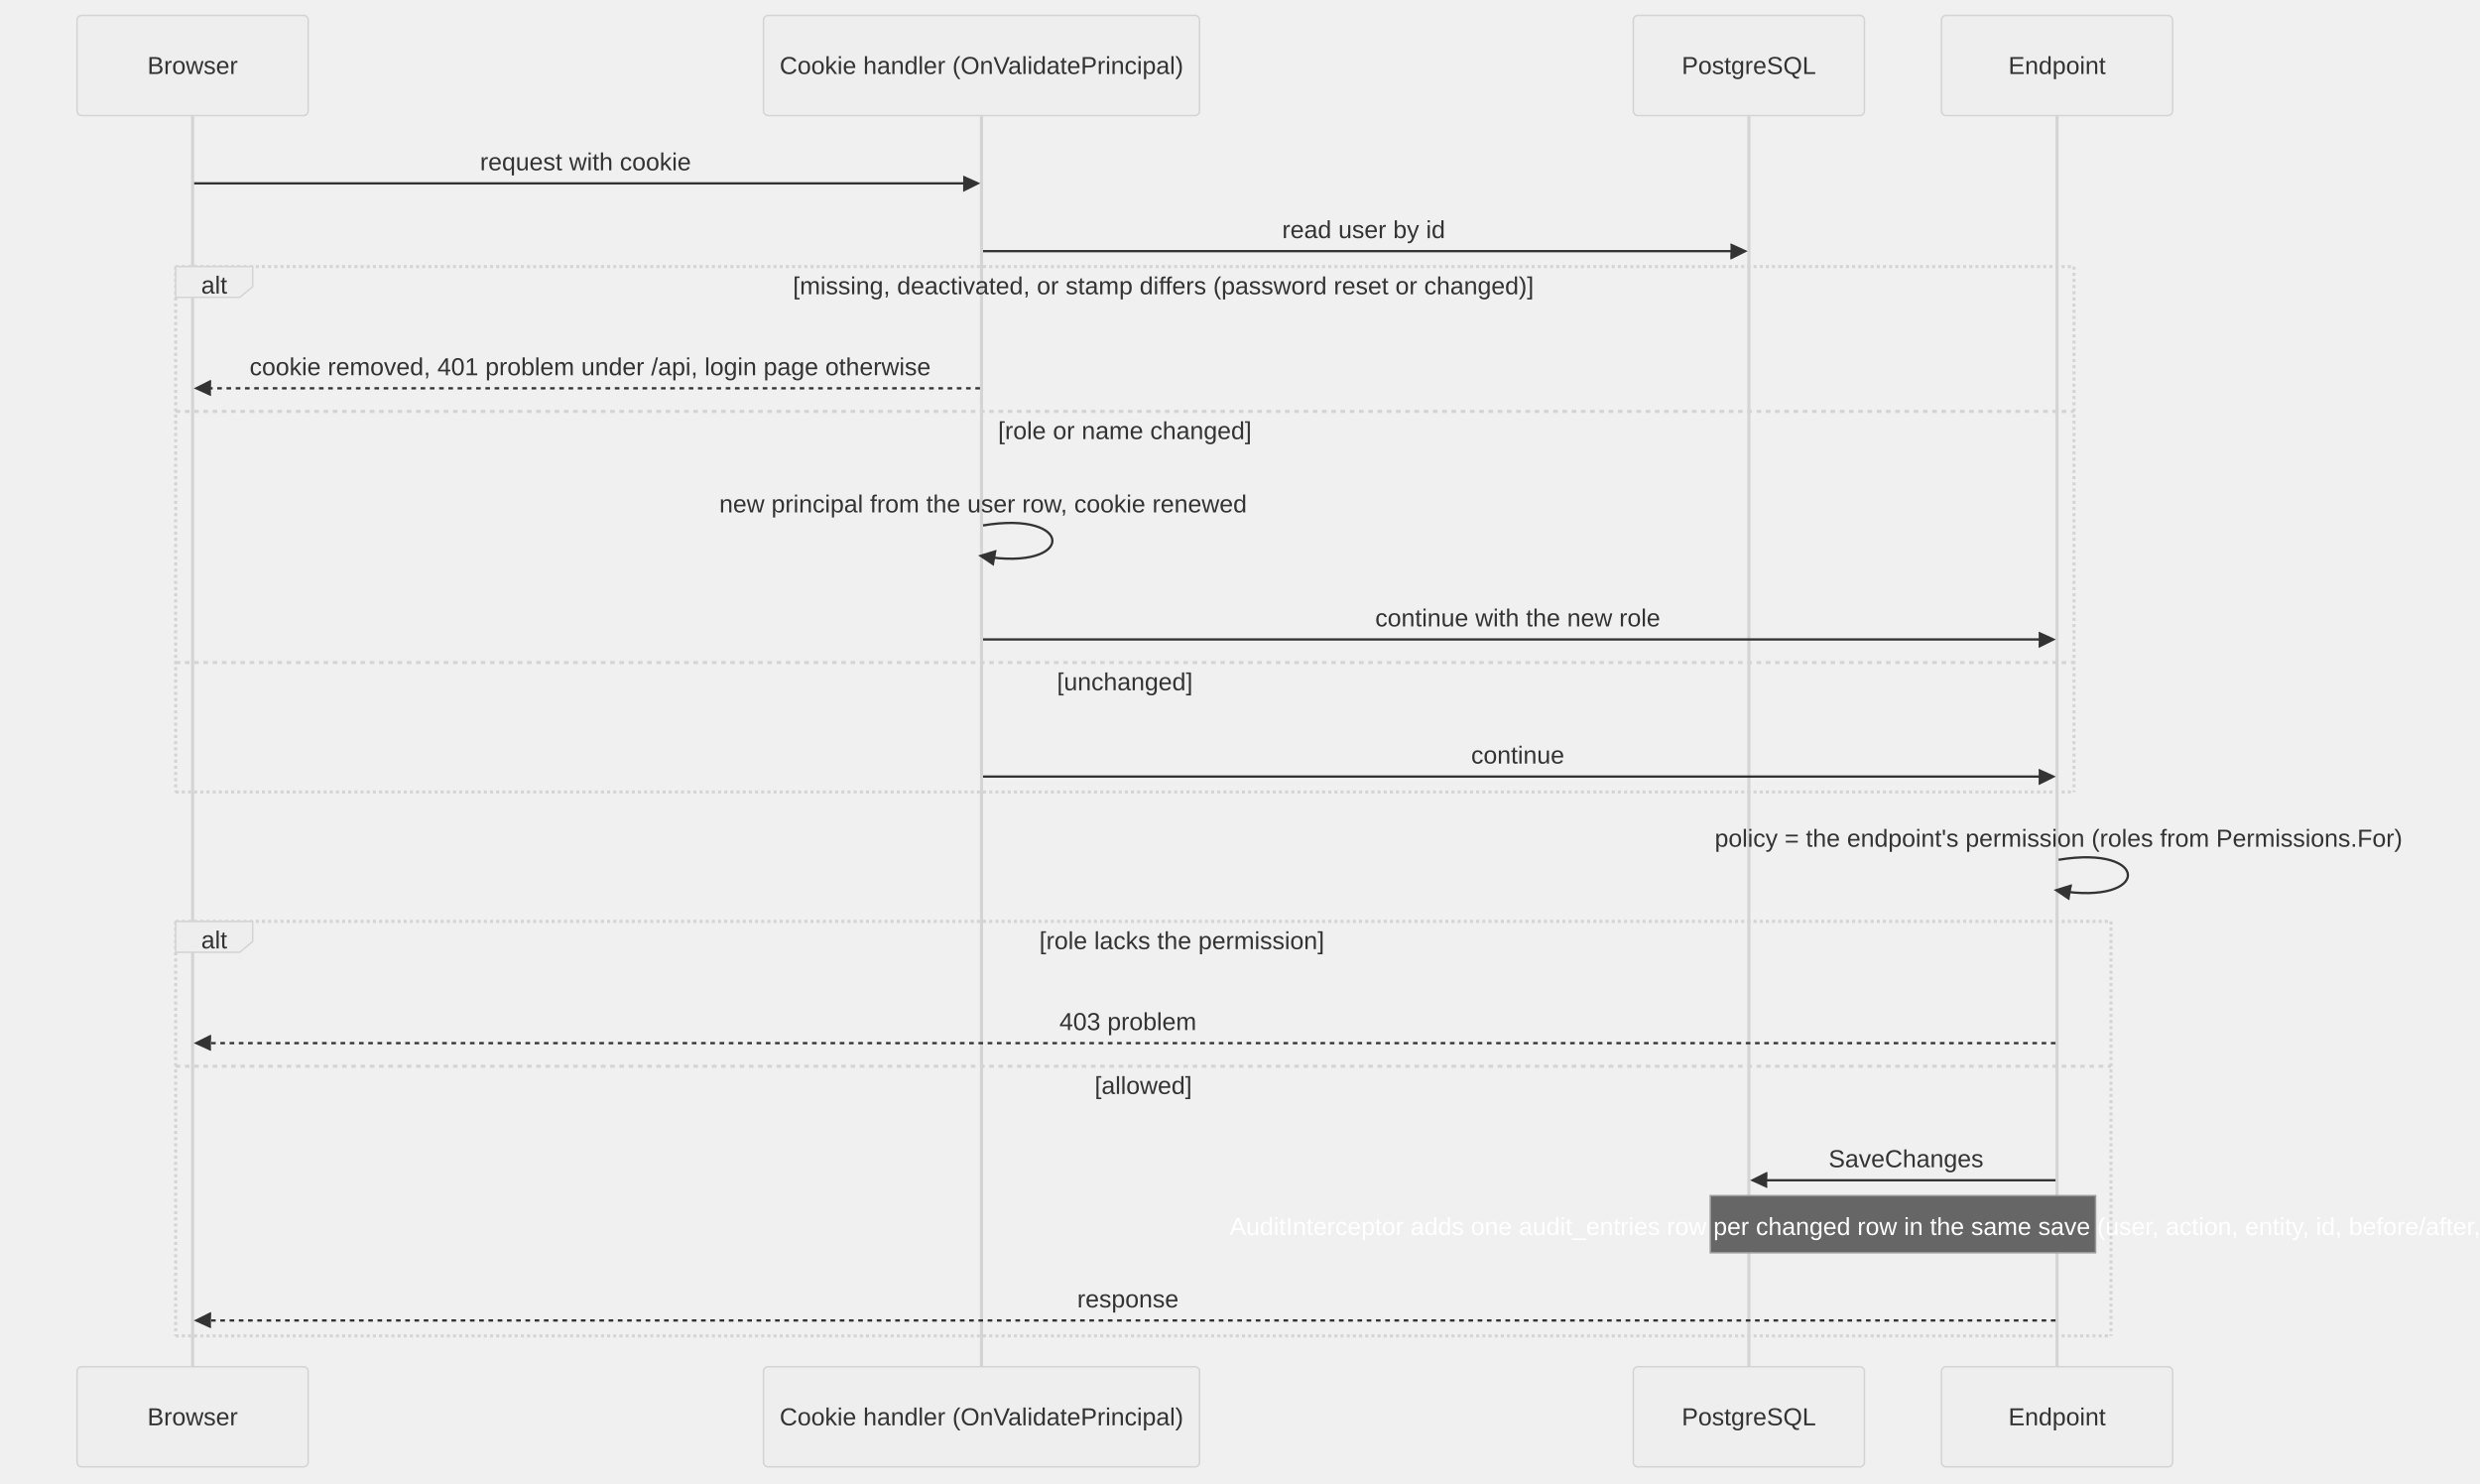
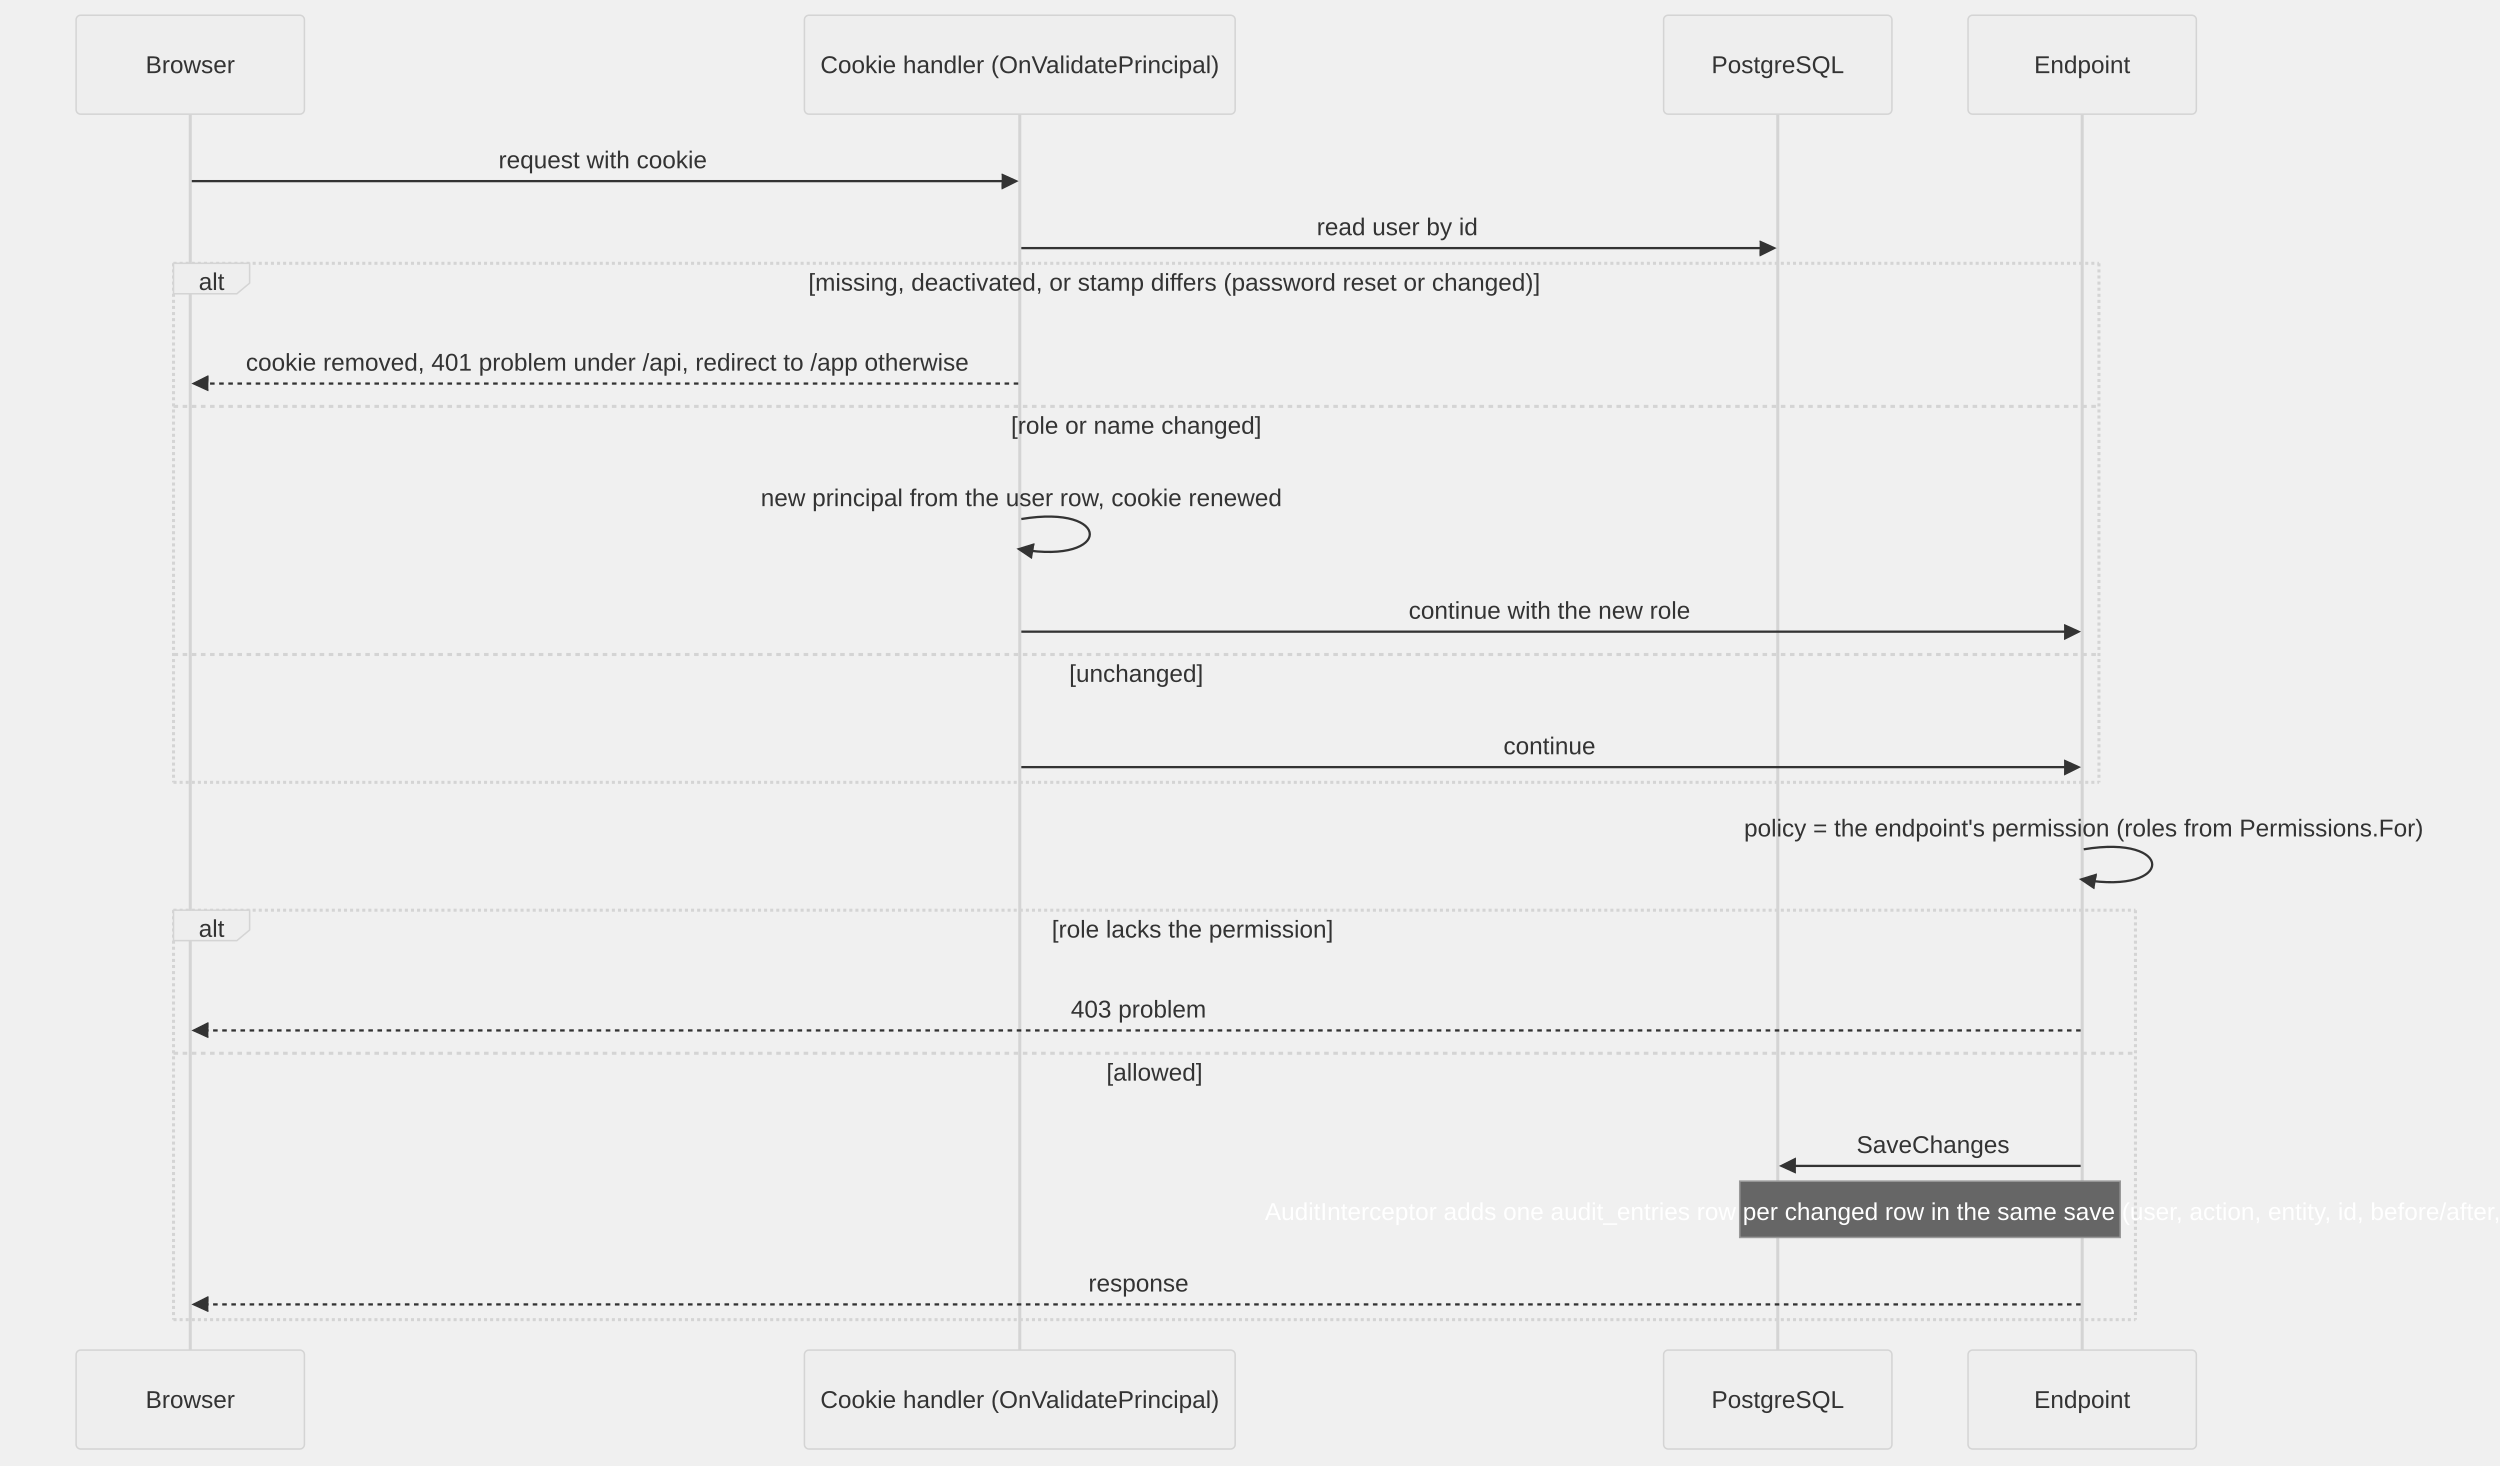
- <svg xmlns="http://www.w3.org/2000/svg" aria-roledescription="sequence" role="graphics-document document" viewBox="-50 -10 1609.5 963" style="max-width: 1609.5px;" width="100%" id="d8">
+ <svg xmlns="http://www.w3.org/2000/svg" aria-roledescription="sequence" role="graphics-document document" viewBox="-50 -10 1642.5 963" style="max-width: 1642.5px;" width="100%" id="d8">
  <g>
-     <rect class="actor actor-bottom" ry="3" rx="3" name="E" height="65" width="150" stroke="#666" fill="#eaeaea" y="877" x="1210" />
-     <text style="text-anchor: middle; font-size: 16px; font-weight: 400; font-family: Arial, sans-serif;" class="actor actor-box" alignment-baseline="central" dominant-baseline="central" y="909.5" x="1285">
-       <tspan dy="0" x="1285">Endpoint</tspan>
+     <rect class="actor actor-bottom" ry="3" rx="3" name="E" height="65" width="150" stroke="#666" fill="#eaeaea" y="877" x="1243" />
+     <text style="text-anchor: middle; font-size: 16px; font-weight: 400; font-family: Arial, sans-serif;" class="actor actor-box" alignment-baseline="central" dominant-baseline="central" y="909.5" x="1318">
+       <tspan dy="0" x="1318">Endpoint</tspan>
    </text>
  </g>
  <g>
-     <rect class="actor actor-bottom" ry="3" rx="3" name="DB" height="65" width="150" stroke="#666" fill="#eaeaea" y="877" x="1010" />
-     <text style="text-anchor: middle; font-size: 16px; font-weight: 400; font-family: Arial, sans-serif;" class="actor actor-box" alignment-baseline="central" dominant-baseline="central" y="909.5" x="1085">
-       <tspan dy="0" x="1085">PostgreSQL</tspan>
+     <rect class="actor actor-bottom" ry="3" rx="3" name="DB" height="65" width="150" stroke="#666" fill="#eaeaea" y="877" x="1043" />
+     <text style="text-anchor: middle; font-size: 16px; font-weight: 400; font-family: Arial, sans-serif;" class="actor actor-box" alignment-baseline="central" dominant-baseline="central" y="909.5" x="1118">
+       <tspan dy="0" x="1118">PostgreSQL</tspan>
    </text>
  </g>
  <g>
-     <rect class="actor actor-bottom" ry="3" rx="3" name="C" height="65" width="283" stroke="#666" fill="#eaeaea" y="877" x="445.5" />
-     <text style="text-anchor: middle; font-size: 16px; font-weight: 400; font-family: Arial, sans-serif;" class="actor actor-box" alignment-baseline="central" dominant-baseline="central" y="909.5" x="587">
-       <tspan dy="0" x="587">Cookie handler (OnValidatePrincipal)</tspan>
+     <rect class="actor actor-bottom" ry="3" rx="3" name="C" height="65" width="283" stroke="#666" fill="#eaeaea" y="877" x="478.5" />
+     <text style="text-anchor: middle; font-size: 16px; font-weight: 400; font-family: Arial, sans-serif;" class="actor actor-box" alignment-baseline="central" dominant-baseline="central" y="909.5" x="620">
+       <tspan dy="0" x="620">Cookie handler (OnValidatePrincipal)</tspan>
    </text>
  </g>
  <g>
    <rect class="actor actor-bottom" ry="3" rx="3" name="B" height="65" width="150" stroke="#666" fill="#eaeaea" y="877" x="0" />
    <text style="text-anchor: middle; font-size: 16px; font-weight: 400; font-family: Arial, sans-serif;" class="actor actor-box" alignment-baseline="central" dominant-baseline="central" y="909.5" x="75">
      <tspan dy="0" x="75">Browser</tspan>
    </text>
  </g>
  <g>
-     <line name="E" stroke="#999" stroke-width="0.5px" class="actor-line 200" y2="877" x2="1285" y1="65" x1="1285" id="actor7" />
+     <line name="E" stroke="#999" stroke-width="0.5px" class="actor-line 200" y2="877" x2="1318" y1="65" x1="1318" id="actor7" />
    <g id="root-7">
-       <rect class="actor actor-top" ry="3" rx="3" name="E" height="65" width="150" stroke="#666" fill="#eaeaea" y="0" x="1210" />
-       <text style="text-anchor: middle; font-size: 16px; font-weight: 400; font-family: Arial, sans-serif;" class="actor actor-box" alignment-baseline="central" dominant-baseline="central" y="32.5" x="1285">
-         <tspan dy="0" x="1285">Endpoint</tspan>
+       <rect class="actor actor-top" ry="3" rx="3" name="E" height="65" width="150" stroke="#666" fill="#eaeaea" y="0" x="1243" />
+       <text style="text-anchor: middle; font-size: 16px; font-weight: 400; font-family: Arial, sans-serif;" class="actor actor-box" alignment-baseline="central" dominant-baseline="central" y="32.5" x="1318">
+         <tspan dy="0" x="1318">Endpoint</tspan>
      </text>
    </g>
  </g>
  <g>
-     <line name="DB" stroke="#999" stroke-width="0.5px" class="actor-line 200" y2="877" x2="1085" y1="65" x1="1085" id="actor6" />
+     <line name="DB" stroke="#999" stroke-width="0.5px" class="actor-line 200" y2="877" x2="1118" y1="65" x1="1118" id="actor6" />
    <g id="root-6">
-       <rect class="actor actor-top" ry="3" rx="3" name="DB" height="65" width="150" stroke="#666" fill="#eaeaea" y="0" x="1010" />
-       <text style="text-anchor: middle; font-size: 16px; font-weight: 400; font-family: Arial, sans-serif;" class="actor actor-box" alignment-baseline="central" dominant-baseline="central" y="32.5" x="1085">
-         <tspan dy="0" x="1085">PostgreSQL</tspan>
+       <rect class="actor actor-top" ry="3" rx="3" name="DB" height="65" width="150" stroke="#666" fill="#eaeaea" y="0" x="1043" />
+       <text style="text-anchor: middle; font-size: 16px; font-weight: 400; font-family: Arial, sans-serif;" class="actor actor-box" alignment-baseline="central" dominant-baseline="central" y="32.5" x="1118">
+         <tspan dy="0" x="1118">PostgreSQL</tspan>
      </text>
    </g>
  </g>
  <g>
-     <line name="C" stroke="#999" stroke-width="0.5px" class="actor-line 200" y2="877" x2="587" y1="65" x1="587" id="actor5" />
+     <line name="C" stroke="#999" stroke-width="0.5px" class="actor-line 200" y2="877" x2="620" y1="65" x1="620" id="actor5" />
    <g id="root-5">
-       <rect class="actor actor-top" ry="3" rx="3" name="C" height="65" width="283" stroke="#666" fill="#eaeaea" y="0" x="445.5" />
-       <text style="text-anchor: middle; font-size: 16px; font-weight: 400; font-family: Arial, sans-serif;" class="actor actor-box" alignment-baseline="central" dominant-baseline="central" y="32.5" x="587">
-         <tspan dy="0" x="587">Cookie handler (OnValidatePrincipal)</tspan>
+       <rect class="actor actor-top" ry="3" rx="3" name="C" height="65" width="283" stroke="#666" fill="#eaeaea" y="0" x="478.5" />
+       <text style="text-anchor: middle; font-size: 16px; font-weight: 400; font-family: Arial, sans-serif;" class="actor actor-box" alignment-baseline="central" dominant-baseline="central" y="32.5" x="620">
+         <tspan dy="0" x="620">Cookie handler (OnValidatePrincipal)</tspan>
      </text>
    </g>
  </g>
  <g>
    <line name="B" stroke="#999" stroke-width="0.5px" class="actor-line 200" y2="877" x2="75" y1="65" x1="75" id="actor4" />
    <g id="root-4">
      <rect class="actor actor-top" ry="3" rx="3" name="B" height="65" width="150" stroke="#666" fill="#eaeaea" y="0" x="0" />
      <text style="text-anchor: middle; font-size: 16px; font-weight: 400; font-family: Arial, sans-serif;" class="actor actor-box" alignment-baseline="central" dominant-baseline="central" y="32.5" x="75">
        <tspan dy="0" x="75">Browser</tspan>
      </text>
    </g>
  </g>
  <style>#d8{font-family:Arial,sans-serif;font-size:16px;fill:#000000;}#d8 .error-icon{fill:#552222;}#d8 .error-text{fill:#552222;stroke:#552222;}#d8 .edge-thickness-normal{stroke-width:1px;}#d8 .edge-thickness-thick{stroke-width:3.5px;}#d8 .edge-pattern-solid{stroke-dasharray:0;}#d8 .edge-thickness-invisible{stroke-width:0;fill:none;}#d8 .edge-pattern-dashed{stroke-dasharray:3;}#d8 .edge-pattern-dotted{stroke-dasharray:2;}#d8 .marker{fill:#666;stroke:#666;}#d8 .marker.cross{stroke:#666;}#d8 svg{font-family:Arial,sans-serif;font-size:16px;}#d8 p{margin:0;}#d8 .actor{stroke:hsl(0, 0%, 83%);fill:#eee;}#d8 text.actor&gt;tspan{fill:#333;stroke:none;}#d8 .actor-line{stroke:hsl(0, 0%, 83%);}#d8 .messageLine0{stroke-width:1.5;stroke-dasharray:none;stroke:#333;}#d8 .messageLine1{stroke-width:1.5;stroke-dasharray:2,2;stroke:#333;}#d8 #arrowhead path{fill:#333;stroke:#333;}#d8 .sequenceNumber{fill:white;}#d8 #sequencenumber{fill:#333;}#d8 #crosshead path{fill:#333;stroke:#333;}#d8 .messageText{fill:#333;stroke:none;}#d8 .labelBox{stroke:hsl(0, 0%, 83%);fill:#eee;}#d8 .labelText,#d8 .labelText&gt;tspan{fill:#333;stroke:none;}#d8 .loopText,#d8 .loopText&gt;tspan{fill:#333;stroke:none;}#d8 .loopLine{stroke-width:2px;stroke-dasharray:2,2;stroke:hsl(0, 0%, 83%);fill:hsl(0, 0%, 83%);}#d8 .note{stroke:#999;fill:#666;}#d8 .noteText,#d8 .noteText&gt;tspan{fill:#fff;stroke:none;}#d8 .activation0{fill:#f4f4f4;stroke:#666;}#d8 .activation1{fill:#f4f4f4;stroke:#666;}#d8 .activation2{fill:#f4f4f4;stroke:#666;}#d8 .actorPopupMenu{position:absolute;}#d8 .actorPopupMenuPanel{position:absolute;fill:#eee;box-shadow:0px 8px 16px 0px rgba(0,0,0,0.2);filter:drop-shadow(3px 5px 2px rgb(0 0 0 / 0.4));}#d8 .actor-man line{stroke:hsl(0, 0%, 83%);fill:#eee;}#d8 .actor-man circle,#d8 line{stroke:hsl(0, 0%, 83%);fill:#eee;stroke-width:2px;}#d8 :root{--mermaid-font-family:Arial,sans-serif;}</style>
  <g />
  <defs>
    <symbol height="24" width="24" id="computer">
      <path d="M2 2v13h20v-13h-20zm18 11h-16v-9h16v9zm-10.228 6l.466-1h3.524l.467 1h-4.457zm14.228 3h-24l2-6h2.104l-1.33 4h18.45l-1.297-4h2.073l2 6zm-5-10h-14v-7h14v7z" transform="scale(.5)" />
    </symbol>
  </defs>
  <defs>
    <symbol clip-rule="evenodd" fill-rule="evenodd" id="database">
      <path d="M12.258.001l.256.004.255.005.253.008.251.01.249.012.247.015.246.016.242.019.241.02.239.023.236.024.233.027.231.028.229.031.225.032.223.034.22.036.217.038.214.04.211.041.208.043.205.045.201.046.198.048.194.05.191.051.187.053.183.054.18.056.175.057.172.059.168.06.163.061.16.063.155.064.15.066.074.033.073.033.071.034.07.034.069.035.068.035.067.035.066.035.064.036.064.036.062.036.06.036.06.037.058.037.058.037.055.038.055.038.053.038.052.038.051.039.05.039.048.039.047.039.045.04.044.04.043.04.041.04.04.041.039.041.037.041.036.041.034.041.033.042.032.042.03.042.029.042.027.042.026.043.024.043.023.043.021.043.02.043.018.044.017.043.015.044.013.044.012.044.011.045.009.044.007.045.006.045.004.045.002.045.001.045v17l-.001.045-.002.045-.004.045-.006.045-.007.045-.009.044-.011.045-.012.044-.013.044-.015.044-.017.043-.018.044-.02.043-.021.043-.023.043-.024.043-.026.043-.027.042-.029.042-.03.042-.032.042-.033.042-.034.041-.036.041-.037.041-.039.041-.04.041-.041.04-.043.04-.044.04-.045.04-.047.039-.048.039-.05.039-.051.039-.052.038-.053.038-.055.038-.055.038-.058.037-.058.037-.06.037-.06.036-.062.036-.064.036-.064.036-.066.035-.067.035-.068.035-.069.035-.07.034-.071.034-.073.033-.074.033-.15.066-.155.064-.16.063-.163.061-.168.06-.172.059-.175.057-.18.056-.183.054-.187.053-.191.051-.194.05-.198.048-.201.046-.205.045-.208.043-.211.041-.214.04-.217.038-.22.036-.223.034-.225.032-.229.031-.231.028-.233.027-.236.024-.239.023-.241.02-.242.019-.246.016-.247.015-.249.012-.251.01-.253.008-.255.005-.256.004-.258.001-.258-.001-.256-.004-.255-.005-.253-.008-.251-.01-.249-.012-.247-.015-.245-.016-.243-.019-.241-.02-.238-.023-.236-.024-.234-.027-.231-.028-.228-.031-.226-.032-.223-.034-.22-.036-.217-.038-.214-.04-.211-.041-.208-.043-.204-.045-.201-.046-.198-.048-.195-.05-.19-.051-.187-.053-.184-.054-.179-.056-.176-.057-.172-.059-.167-.06-.164-.061-.159-.063-.155-.064-.151-.066-.074-.033-.072-.033-.072-.034-.07-.034-.069-.035-.068-.035-.067-.035-.066-.035-.064-.036-.063-.036-.062-.036-.061-.036-.06-.037-.058-.037-.057-.037-.056-.038-.055-.038-.053-.038-.052-.038-.051-.039-.049-.039-.049-.039-.046-.039-.046-.04-.044-.04-.043-.04-.041-.04-.04-.041-.039-.041-.037-.041-.036-.041-.034-.041-.033-.042-.032-.042-.03-.042-.029-.042-.027-.042-.026-.043-.024-.043-.023-.043-.021-.043-.02-.043-.018-.044-.017-.043-.015-.044-.013-.044-.012-.044-.011-.045-.009-.044-.007-.045-.006-.045-.004-.045-.002-.045-.001-.045v-17l.001-.045.002-.045.004-.045.006-.045.007-.045.009-.044.011-.045.012-.044.013-.044.015-.044.017-.043.018-.044.02-.043.021-.043.023-.043.024-.043.026-.043.027-.042.029-.042.03-.042.032-.042.033-.042.034-.041.036-.041.037-.041.039-.041.04-.041.041-.04.043-.04.044-.04.046-.04.046-.039.049-.039.049-.039.051-.039.052-.038.053-.038.055-.038.056-.038.057-.037.058-.037.06-.037.061-.036.062-.036.063-.036.064-.036.066-.035.067-.035.068-.035.069-.035.07-.034.072-.034.072-.033.074-.033.151-.066.155-.064.159-.063.164-.061.167-.06.172-.059.176-.057.179-.056.184-.054.187-.053.19-.051.195-.05.198-.048.201-.046.204-.045.208-.043.211-.041.214-.04.217-.038.22-.036.223-.034.226-.032.228-.031.231-.028.234-.027.236-.024.238-.023.241-.02.243-.019.245-.016.247-.015.249-.012.251-.01.253-.008.255-.005.256-.004.258-.001.258.001zm-9.258 20.499v.01l.001.021.003.021.004.022.005.021.006.022.007.022.009.023.01.022.011.023.012.023.013.023.015.023.016.024.017.023.018.024.019.024.021.024.022.025.023.024.024.025.052.049.056.05.061.051.066.051.07.051.075.051.079.052.084.052.088.052.092.052.097.052.102.051.105.052.11.052.114.051.119.051.123.051.127.05.131.05.135.05.139.048.144.049.147.047.152.047.155.047.16.045.163.045.167.043.171.043.176.041.178.041.183.039.187.039.19.037.194.035.197.035.202.033.204.031.209.03.212.029.216.027.219.025.222.024.226.021.23.02.233.018.236.016.24.015.243.012.246.01.249.008.253.005.256.004.259.001.26-.001.257-.004.254-.005.25-.008.247-.011.244-.012.241-.014.237-.016.233-.018.231-.021.226-.021.224-.024.22-.026.216-.027.212-.028.21-.031.205-.031.202-.034.198-.034.194-.036.191-.037.187-.039.183-.04.179-.04.175-.042.172-.043.168-.044.163-.045.16-.046.155-.046.152-.047.148-.048.143-.049.139-.049.136-.05.131-.05.126-.05.123-.051.118-.052.114-.051.11-.052.106-.052.101-.052.096-.052.092-.052.088-.053.083-.051.079-.052.074-.052.07-.051.065-.051.06-.051.056-.05.051-.05.023-.024.023-.025.021-.024.02-.024.019-.024.018-.024.017-.024.015-.023.014-.024.013-.023.012-.023.01-.023.01-.022.008-.022.006-.022.006-.022.004-.022.004-.021.001-.021.001-.021v-4.127l-.077.055-.08.053-.083.054-.085.053-.087.052-.09.052-.093.051-.095.05-.097.05-.1.049-.102.049-.105.048-.106.047-.109.047-.111.046-.114.045-.115.045-.118.044-.12.043-.122.042-.124.042-.126.041-.128.04-.13.04-.132.038-.134.038-.135.037-.138.037-.139.035-.142.035-.143.034-.144.033-.147.032-.148.031-.15.03-.151.03-.153.029-.154.027-.156.027-.158.026-.159.025-.161.024-.162.023-.163.022-.165.021-.166.02-.167.019-.169.018-.169.017-.171.016-.173.015-.173.014-.175.013-.175.012-.177.011-.178.01-.179.008-.179.008-.181.006-.182.005-.182.004-.184.003-.184.002h-.37l-.184-.002-.184-.003-.182-.004-.182-.005-.181-.006-.179-.008-.179-.008-.178-.01-.176-.011-.176-.012-.175-.013-.173-.014-.172-.015-.171-.016-.17-.017-.169-.018-.167-.019-.166-.02-.165-.021-.163-.022-.162-.023-.161-.024-.159-.025-.157-.026-.156-.027-.155-.027-.153-.029-.151-.03-.15-.03-.148-.031-.146-.032-.145-.033-.143-.034-.141-.035-.14-.035-.137-.037-.136-.037-.134-.038-.132-.038-.13-.04-.128-.04-.126-.041-.124-.042-.122-.042-.12-.044-.117-.043-.116-.045-.113-.045-.112-.046-.109-.047-.106-.047-.105-.048-.102-.049-.1-.049-.097-.05-.095-.05-.093-.052-.09-.051-.087-.052-.085-.053-.083-.054-.08-.054-.077-.054v4.127zm0-5.654v.011l.001.021.003.021.004.021.005.022.006.022.007.022.009.022.01.022.011.023.012.023.013.023.015.024.016.023.017.024.018.024.019.024.021.024.022.024.023.025.024.024.052.05.056.05.061.05.066.051.07.051.075.052.079.051.084.052.088.052.092.052.097.052.102.052.105.052.11.051.114.051.119.052.123.05.127.051.131.05.135.049.139.049.144.048.147.048.152.047.155.046.16.045.163.045.167.044.171.042.176.042.178.04.183.04.187.038.19.037.194.036.197.034.202.033.204.032.209.03.212.028.216.027.219.025.222.024.226.022.23.02.233.018.236.016.24.014.243.012.246.01.249.008.253.006.256.003.259.001.26-.001.257-.003.254-.006.25-.008.247-.01.244-.012.241-.015.237-.016.233-.018.231-.02.226-.022.224-.024.22-.025.216-.027.212-.029.21-.03.205-.032.202-.033.198-.035.194-.036.191-.037.187-.039.183-.039.179-.041.175-.042.172-.043.168-.044.163-.045.16-.045.155-.047.152-.047.148-.048.143-.048.139-.05.136-.049.131-.05.126-.051.123-.051.118-.051.114-.052.11-.052.106-.052.101-.052.096-.052.092-.052.088-.052.083-.052.079-.052.074-.051.07-.052.065-.051.06-.05.056-.051.051-.049.023-.025.023-.024.021-.025.02-.024.019-.024.018-.024.017-.024.015-.023.014-.023.013-.024.012-.022.01-.023.01-.023.008-.022.006-.022.006-.022.004-.021.004-.022.001-.021.001-.021v-4.139l-.077.054-.08.054-.083.054-.085.052-.087.053-.09.051-.093.051-.095.051-.097.05-.1.049-.102.049-.105.048-.106.047-.109.047-.111.046-.114.045-.115.044-.118.044-.12.044-.122.042-.124.042-.126.041-.128.04-.13.039-.132.039-.134.038-.135.037-.138.036-.139.036-.142.035-.143.033-.144.033-.147.033-.148.031-.15.03-.151.03-.153.028-.154.028-.156.027-.158.026-.159.025-.161.024-.162.023-.163.022-.165.021-.166.02-.167.019-.169.018-.169.017-.171.016-.173.015-.173.014-.175.013-.175.012-.177.011-.178.009-.179.009-.179.007-.181.007-.182.005-.182.004-.184.003-.184.002h-.37l-.184-.002-.184-.003-.182-.004-.182-.005-.181-.007-.179-.007-.179-.009-.178-.009-.176-.011-.176-.012-.175-.013-.173-.014-.172-.015-.171-.016-.17-.017-.169-.018-.167-.019-.166-.02-.165-.021-.163-.022-.162-.023-.161-.024-.159-.025-.157-.026-.156-.027-.155-.028-.153-.028-.151-.03-.15-.03-.148-.031-.146-.033-.145-.033-.143-.033-.141-.035-.14-.036-.137-.036-.136-.037-.134-.038-.132-.039-.13-.039-.128-.04-.126-.041-.124-.042-.122-.043-.12-.043-.117-.044-.116-.044-.113-.046-.112-.046-.109-.046-.106-.047-.105-.048-.102-.049-.1-.049-.097-.05-.095-.051-.093-.051-.09-.051-.087-.053-.085-.052-.083-.054-.08-.054-.077-.054v4.139zm0-5.666v.011l.001.02.003.022.004.021.005.022.006.021.007.022.009.023.01.022.011.023.012.023.013.023.015.023.016.024.017.024.018.023.019.024.021.025.022.024.023.024.024.025.052.05.056.05.061.05.066.051.07.051.075.052.079.051.084.052.088.052.092.052.097.052.102.052.105.051.11.052.114.051.119.051.123.051.127.05.131.05.135.05.139.049.144.048.147.048.152.047.155.046.16.045.163.045.167.043.171.043.176.042.178.04.183.04.187.038.19.037.194.036.197.034.202.033.204.032.209.03.212.028.216.027.219.025.222.024.226.021.23.02.233.018.236.017.24.014.243.012.246.01.249.008.253.006.256.003.259.001.26-.001.257-.003.254-.006.25-.008.247-.01.244-.013.241-.014.237-.016.233-.018.231-.02.226-.022.224-.024.22-.025.216-.027.212-.029.21-.03.205-.032.202-.033.198-.035.194-.036.191-.037.187-.039.183-.039.179-.041.175-.042.172-.043.168-.044.163-.045.16-.045.155-.047.152-.047.148-.048.143-.049.139-.049.136-.049.131-.051.126-.05.123-.051.118-.052.114-.051.11-.052.106-.052.101-.052.096-.052.092-.052.088-.052.083-.052.079-.052.074-.052.07-.051.065-.051.06-.051.056-.05.051-.049.023-.025.023-.025.021-.024.02-.024.019-.024.018-.024.017-.024.015-.023.014-.024.013-.023.012-.023.01-.022.01-.023.008-.022.006-.022.006-.022.004-.022.004-.021.001-.021.001-.021v-4.153l-.077.054-.08.054-.083.053-.085.053-.087.053-.09.051-.093.051-.095.051-.097.05-.1.049-.102.048-.105.048-.106.048-.109.046-.111.046-.114.046-.115.044-.118.044-.12.043-.122.043-.124.042-.126.041-.128.04-.13.039-.132.039-.134.038-.135.037-.138.036-.139.036-.142.034-.143.034-.144.033-.147.032-.148.032-.15.03-.151.03-.153.028-.154.028-.156.027-.158.026-.159.024-.161.024-.162.023-.163.023-.165.021-.166.02-.167.019-.169.018-.169.017-.171.016-.173.015-.173.014-.175.013-.175.012-.177.01-.178.01-.179.009-.179.007-.181.006-.182.006-.182.004-.184.003-.184.001-.185.001-.185-.001-.184-.001-.184-.003-.182-.004-.182-.006-.181-.006-.179-.007-.179-.009-.178-.01-.176-.01-.176-.012-.175-.013-.173-.014-.172-.015-.171-.016-.17-.017-.169-.018-.167-.019-.166-.02-.165-.021-.163-.023-.162-.023-.161-.024-.159-.024-.157-.026-.156-.027-.155-.028-.153-.028-.151-.03-.15-.03-.148-.032-.146-.032-.145-.033-.143-.034-.141-.034-.14-.036-.137-.036-.136-.037-.134-.038-.132-.039-.13-.039-.128-.041-.126-.041-.124-.041-.122-.043-.12-.043-.117-.044-.116-.044-.113-.046-.112-.046-.109-.046-.106-.048-.105-.048-.102-.048-.1-.05-.097-.049-.095-.051-.093-.051-.09-.052-.087-.052-.085-.053-.083-.053-.08-.054-.077-.054v4.153zm8.74-8.179l-.257.004-.254.005-.25.008-.247.011-.244.012-.241.014-.237.016-.233.018-.231.021-.226.022-.224.023-.22.026-.216.027-.212.028-.21.031-.205.032-.202.033-.198.034-.194.036-.191.038-.187.038-.183.04-.179.041-.175.042-.172.043-.168.043-.163.045-.16.046-.155.046-.152.048-.148.048-.143.048-.139.049-.136.05-.131.05-.126.051-.123.051-.118.051-.114.052-.11.052-.106.052-.101.052-.096.052-.092.052-.088.052-.083.052-.079.052-.074.051-.07.052-.065.051-.06.05-.056.05-.051.05-.023.025-.023.024-.021.024-.02.025-.019.024-.018.024-.017.023-.015.024-.014.023-.013.023-.012.023-.01.023-.01.022-.008.022-.006.023-.006.021-.004.022-.004.021-.001.021-.001.021.001.021.001.021.004.021.004.022.006.021.006.023.008.022.01.022.01.023.012.023.013.023.014.023.015.024.017.023.018.024.019.024.02.025.021.024.023.024.023.025.051.05.056.05.06.05.065.051.07.052.074.051.079.052.083.052.088.052.092.052.096.052.101.052.106.052.11.052.114.052.118.051.123.051.126.051.131.05.136.05.139.049.143.048.148.048.152.048.155.046.16.046.163.045.168.043.172.043.175.042.179.041.183.04.187.038.191.038.194.036.198.034.202.033.205.032.21.031.212.028.216.027.22.026.224.023.226.022.231.021.233.018.237.016.241.014.244.012.247.011.25.008.254.005.257.004.26.001.26-.001.257-.004.254-.005.25-.008.247-.011.244-.012.241-.014.237-.016.233-.018.231-.021.226-.022.224-.023.22-.026.216-.027.212-.028.21-.031.205-.032.202-.033.198-.034.194-.036.191-.038.187-.038.183-.04.179-.041.175-.042.172-.043.168-.043.163-.045.16-.046.155-.046.152-.048.148-.048.143-.048.139-.049.136-.05.131-.05.126-.051.123-.051.118-.051.114-.052.11-.052.106-.052.101-.052.096-.052.092-.052.088-.052.083-.052.079-.052.074-.051.07-.052.065-.051.06-.05.056-.05.051-.05.023-.025.023-.024.021-.024.02-.025.019-.024.018-.024.017-.023.015-.024.014-.023.013-.023.012-.023.01-.023.01-.022.008-.022.006-.023.006-.021.004-.022.004-.021.001-.021.001-.021-.001-.021-.001-.021-.004-.021-.004-.022-.006-.021-.006-.023-.008-.022-.01-.022-.01-.023-.012-.023-.013-.023-.014-.023-.015-.024-.017-.023-.018-.024-.019-.024-.02-.025-.021-.024-.023-.024-.023-.025-.051-.05-.056-.05-.06-.05-.065-.051-.07-.052-.074-.051-.079-.052-.083-.052-.088-.052-.092-.052-.096-.052-.101-.052-.106-.052-.11-.052-.114-.052-.118-.051-.123-.051-.126-.051-.131-.05-.136-.05-.139-.049-.143-.048-.148-.048-.152-.048-.155-.046-.16-.046-.163-.045-.168-.043-.172-.043-.175-.042-.179-.041-.183-.04-.187-.038-.191-.038-.194-.036-.198-.034-.202-.033-.205-.032-.21-.031-.212-.028-.216-.027-.22-.026-.224-.023-.226-.022-.231-.021-.233-.018-.237-.016-.241-.014-.244-.012-.247-.011-.25-.008-.254-.005-.257-.004-.26-.001-.26.001z" transform="scale(.5)" />
    </symbol>
  </defs>
  <defs>
    <symbol height="24" width="24" id="clock">
      <path d="M12 2c5.514 0 10 4.486 10 10s-4.486 10-10 10-10-4.486-10-10 4.486-10 10-10zm0-2c-6.627 0-12 5.373-12 12s5.373 12 12 12 12-5.373 12-12-5.373-12-12-12zm5.848 12.459c.202.038.202.333.001.372-1.907.361-6.045 1.111-6.547 1.111-.719 0-1.301-.582-1.301-1.301 0-.512.77-5.447 1.125-7.445.034-.192.312-.181.343.014l.985 6.238 5.394 1.011z" transform="scale(.5)" />
    </symbol>
  </defs>
  <defs>
    <marker orient="auto-start-reverse" markerHeight="12" markerWidth="12" markerUnits="userSpaceOnUse" refY="5" refX="7.9" id="arrowhead">
      <path d="M -1 0 L 10 5 L 0 10 z" />
    </marker>
  </defs>
  <defs>
    <marker refY="4.5" refX="4" orient="auto" markerHeight="8" markerWidth="15" id="crosshead">
      <path style="stroke-dasharray: 0, 0;" d="M 1,2 L 6,7 M 6,2 L 1,7" stroke-width="1pt" stroke="#000000" fill="none" />
    </marker>
  </defs>
  <defs>
    <marker orient="auto" markerHeight="28" markerWidth="20" refY="7" refX="15.5" id="filled-head">
      <path d="M 18,7 L9,13 L14,7 L9,1 Z" />
    </marker>
  </defs>
  <defs>
    <marker orient="auto" markerHeight="40" markerWidth="60" refY="15" refX="15" id="sequencenumber">
      <circle r="6" cy="15" cx="15" />
    </marker>
  </defs>
  <g>
-     <line class="loopLine" y2="163" x2="1296" y1="163" x1="64" />
-     <line class="loopLine" y2="504" x2="1296" y1="163" x1="1296" />
-     <line class="loopLine" y2="504" x2="1296" y1="504" x1="64" />
+     <line class="loopLine" y2="163" x2="1329" y1="163" x1="64" />
+     <line class="loopLine" y2="504" x2="1329" y1="163" x1="1329" />
+     <line class="loopLine" y2="504" x2="1329" y1="504" x1="64" />
    <line class="loopLine" y2="504" x2="64" y1="163" x1="64" />
-     <line style="stroke-dasharray: 3, 3;" class="loopLine" y2="257" x2="1296" y1="257" x1="64" />
-     <line style="stroke-dasharray: 3, 3;" class="loopLine" y2="420" x2="1296" y1="420" x1="64" />
+     <line style="stroke-dasharray: 3, 3;" class="loopLine" y2="257" x2="1329" y1="257" x1="64" />
+     <line style="stroke-dasharray: 3, 3;" class="loopLine" y2="420" x2="1329" y1="420" x1="64" />
    <polygon class="labelBox" points="64,163 114,163 114,176 105.6,183 64,183" />
    <text style="font-family: Arial, sans-serif; font-size: 16px; font-weight: 400;" class="labelText" alignment-baseline="middle" dominant-baseline="middle" text-anchor="middle" y="176" x="89">alt</text>
-     <text style="font-family: Arial, sans-serif; font-size: 16px; font-weight: 400;" class="loopText" text-anchor="middle" y="181" x="705">
-       <tspan x="705">[missing, deactivated, or stamp differs (password reset or changed)]</tspan>
+     <text style="font-family: Arial, sans-serif; font-size: 16px; font-weight: 400;" class="loopText" text-anchor="middle" y="181" x="721.5">
+       <tspan x="721.5">[missing, deactivated, or stamp differs (password reset or changed)]</tspan>
    </text>
-     <text style="font-family: Arial, sans-serif; font-size: 16px; font-weight: 400;" class="loopText" text-anchor="middle" y="275" x="680">[role or name changed]</text>
-     <text style="font-family: Arial, sans-serif; font-size: 16px; font-weight: 400;" class="loopText" text-anchor="middle" y="438" x="680">[unchanged]</text>
+     <text style="font-family: Arial, sans-serif; font-size: 16px; font-weight: 400;" class="loopText" text-anchor="middle" y="275" x="696.5">[role or name changed]</text>
+     <text style="font-family: Arial, sans-serif; font-size: 16px; font-weight: 400;" class="loopText" text-anchor="middle" y="438" x="696.5">[unchanged]</text>
  </g>
  <g>
-     <rect class="note" height="37" width="250" stroke="#666" fill="#EDF2AE" y="766" x="1060" />
-     <text style="font-family: Arial, sans-serif; font-size: 16px; font-weight: 400;" dy="1em" class="noteText" alignment-baseline="middle" dominant-baseline="middle" text-anchor="middle" y="771" x="1185">
-       <tspan x="1185">AuditInterceptor adds one audit_entries row per changed row in the same save (user, action, entity, id, before/after, trace id)</tspan>
+     <rect class="note" height="37" width="250" stroke="#666" fill="#EDF2AE" y="766" x="1093" />
+     <text style="font-family: Arial, sans-serif; font-size: 16px; font-weight: 400;" dy="1em" class="noteText" alignment-baseline="middle" dominant-baseline="middle" text-anchor="middle" y="771" x="1218">
+       <tspan x="1218">AuditInterceptor adds one audit_entries row per changed row in the same save (user, action, entity, id, before/after, trace id)</tspan>
    </text>
  </g>
  <g>
-     <line class="loopLine" y2="588" x2="1320" y1="588" x1="64" />
-     <line class="loopLine" y2="857" x2="1320" y1="588" x1="1320" />
-     <line class="loopLine" y2="857" x2="1320" y1="857" x1="64" />
+     <line class="loopLine" y2="588" x2="1353" y1="588" x1="64" />
+     <line class="loopLine" y2="857" x2="1353" y1="588" x1="1353" />
+     <line class="loopLine" y2="857" x2="1353" y1="857" x1="64" />
    <line class="loopLine" y2="857" x2="64" y1="588" x1="64" />
-     <line style="stroke-dasharray: 3, 3;" class="loopLine" y2="682" x2="1320" y1="682" x1="64" />
+     <line style="stroke-dasharray: 3, 3;" class="loopLine" y2="682" x2="1353" y1="682" x1="64" />
    <polygon class="labelBox" points="64,588 114,588 114,601 105.6,608 64,608" />
    <text style="font-family: Arial, sans-serif; font-size: 16px; font-weight: 400;" class="labelText" alignment-baseline="middle" dominant-baseline="middle" text-anchor="middle" y="601" x="89">alt</text>
-     <text style="font-family: Arial, sans-serif; font-size: 16px; font-weight: 400;" class="loopText" text-anchor="middle" y="606" x="717">
-       <tspan x="717">[role lacks the permission]</tspan>
+     <text style="font-family: Arial, sans-serif; font-size: 16px; font-weight: 400;" class="loopText" text-anchor="middle" y="606" x="733.5">
+       <tspan x="733.5">[role lacks the permission]</tspan>
    </text>
-     <text style="font-family: Arial, sans-serif; font-size: 16px; font-weight: 400;" class="loopText" text-anchor="middle" y="700" x="692">[allowed]</text>
+     <text style="font-family: Arial, sans-serif; font-size: 16px; font-weight: 400;" class="loopText" text-anchor="middle" y="700" x="708.5">[allowed]</text>
  </g>
-   <text style="font-family: Arial, sans-serif; font-size: 16px; font-weight: 400;" dy="1em" class="messageText" alignment-baseline="middle" dominant-baseline="middle" text-anchor="middle" y="80" x="330">request with cookie</text>
-   <line style="fill: none;" marker-end="url(#arrowhead)" stroke="none" stroke-width="2" class="messageLine0" y2="109" x2="583" y1="109" x1="76" />
-   <text style="font-family: Arial, sans-serif; font-size: 16px; font-weight: 400;" dy="1em" class="messageText" alignment-baseline="middle" dominant-baseline="middle" text-anchor="middle" y="124" x="835">read user by id</text>
-   <line style="fill: none;" marker-end="url(#arrowhead)" stroke="none" stroke-width="2" class="messageLine0" y2="153" x2="1081" y1="153" x1="588" />
-   <text style="font-family: Arial, sans-serif; font-size: 16px; font-weight: 400;" dy="1em" class="messageText" alignment-baseline="middle" dominant-baseline="middle" text-anchor="middle" y="213" x="333">cookie removed, 401 problem under /api, login page otherwise</text>
-   <line style="stroke-dasharray: 3, 3; fill: none;" marker-end="url(#arrowhead)" stroke="none" stroke-width="2" class="messageLine1" y2="242" x2="79" y1="242" x1="586" />
-   <text style="font-family: Arial, sans-serif; font-size: 16px; font-weight: 400;" dy="1em" class="messageText" alignment-baseline="middle" dominant-baseline="middle" text-anchor="middle" y="302" x="588">new principal from the user row, cookie renewed</text>
-   <path style="fill: none;" marker-end="url(#arrowhead)" stroke="none" stroke-width="2" class="messageLine0" d="M 588,331 C 648,321 648,361 588,351" />
-   <text style="font-family: Arial, sans-serif; font-size: 16px; font-weight: 400;" dy="1em" class="messageText" alignment-baseline="middle" dominant-baseline="middle" text-anchor="middle" y="376" x="935">continue with the new role</text>
-   <line style="fill: none;" marker-end="url(#arrowhead)" stroke="none" stroke-width="2" class="messageLine0" y2="405" x2="1281" y1="405" x1="588" />
-   <text style="font-family: Arial, sans-serif; font-size: 16px; font-weight: 400;" dy="1em" class="messageText" alignment-baseline="middle" dominant-baseline="middle" text-anchor="middle" y="465" x="935">continue</text>
-   <line style="fill: none;" marker-end="url(#arrowhead)" stroke="none" stroke-width="2" class="messageLine0" y2="494" x2="1281" y1="494" x1="588" />
-   <text style="font-family: Arial, sans-serif; font-size: 16px; font-weight: 400;" dy="1em" class="messageText" alignment-baseline="middle" dominant-baseline="middle" text-anchor="middle" y="519" x="1286">policy = the endpoint's permission (roles from Permissions.For)</text>
-   <path style="fill: none;" marker-end="url(#arrowhead)" stroke="none" stroke-width="2" class="messageLine0" d="M 1286,548 C 1346,538 1346,578 1286,568" />
-   <text style="font-family: Arial, sans-serif; font-size: 16px; font-weight: 400;" dy="1em" class="messageText" alignment-baseline="middle" dominant-baseline="middle" text-anchor="middle" y="638" x="682">403 problem</text>
-   <line style="stroke-dasharray: 3, 3; fill: none;" marker-end="url(#arrowhead)" stroke="none" stroke-width="2" class="messageLine1" y2="667" x2="79" y1="667" x1="1284" />
-   <text style="font-family: Arial, sans-serif; font-size: 16px; font-weight: 400;" dy="1em" class="messageText" alignment-baseline="middle" dominant-baseline="middle" text-anchor="middle" y="727" x="1187">SaveChanges</text>
-   <line style="fill: none;" marker-end="url(#arrowhead)" stroke="none" stroke-width="2" class="messageLine0" y2="756" x2="1089" y1="756" x1="1284" />
-   <text style="font-family: Arial, sans-serif; font-size: 16px; font-weight: 400;" dy="1em" class="messageText" alignment-baseline="middle" dominant-baseline="middle" text-anchor="middle" y="818" x="682">response</text>
-   <line style="stroke-dasharray: 3, 3; fill: none;" marker-end="url(#arrowhead)" stroke="none" stroke-width="2" class="messageLine1" y2="847" x2="79" y1="847" x1="1284" />
+   <text style="font-family: Arial, sans-serif; font-size: 16px; font-weight: 400;" dy="1em" class="messageText" alignment-baseline="middle" dominant-baseline="middle" text-anchor="middle" y="80" x="346">request with cookie</text>
+   <line style="fill: none;" marker-end="url(#arrowhead)" stroke="none" stroke-width="2" class="messageLine0" y2="109" x2="616" y1="109" x1="76" />
+   <text style="font-family: Arial, sans-serif; font-size: 16px; font-weight: 400;" dy="1em" class="messageText" alignment-baseline="middle" dominant-baseline="middle" text-anchor="middle" y="124" x="868">read user by id</text>
+   <line style="fill: none;" marker-end="url(#arrowhead)" stroke="none" stroke-width="2" class="messageLine0" y2="153" x2="1114" y1="153" x1="621" />
+   <text style="font-family: Arial, sans-serif; font-size: 16px; font-weight: 400;" dy="1em" class="messageText" alignment-baseline="middle" dominant-baseline="middle" text-anchor="middle" y="213" x="349">cookie removed, 401 problem under /api, redirect to /app otherwise</text>
+   <line style="stroke-dasharray: 3, 3; fill: none;" marker-end="url(#arrowhead)" stroke="none" stroke-width="2" class="messageLine1" y2="242" x2="79" y1="242" x1="619" />
+   <text style="font-family: Arial, sans-serif; font-size: 16px; font-weight: 400;" dy="1em" class="messageText" alignment-baseline="middle" dominant-baseline="middle" text-anchor="middle" y="302" x="621">new principal from the user row, cookie renewed</text>
+   <path style="fill: none;" marker-end="url(#arrowhead)" stroke="none" stroke-width="2" class="messageLine0" d="M 621,331 C 681,321 681,361 621,351" />
+   <text style="font-family: Arial, sans-serif; font-size: 16px; font-weight: 400;" dy="1em" class="messageText" alignment-baseline="middle" dominant-baseline="middle" text-anchor="middle" y="376" x="968">continue with the new role</text>
+   <line style="fill: none;" marker-end="url(#arrowhead)" stroke="none" stroke-width="2" class="messageLine0" y2="405" x2="1314" y1="405" x1="621" />
+   <text style="font-family: Arial, sans-serif; font-size: 16px; font-weight: 400;" dy="1em" class="messageText" alignment-baseline="middle" dominant-baseline="middle" text-anchor="middle" y="465" x="968">continue</text>
+   <line style="fill: none;" marker-end="url(#arrowhead)" stroke="none" stroke-width="2" class="messageLine0" y2="494" x2="1314" y1="494" x1="621" />
+   <text style="font-family: Arial, sans-serif; font-size: 16px; font-weight: 400;" dy="1em" class="messageText" alignment-baseline="middle" dominant-baseline="middle" text-anchor="middle" y="519" x="1319">policy = the endpoint's permission (roles from Permissions.For)</text>
+   <path style="fill: none;" marker-end="url(#arrowhead)" stroke="none" stroke-width="2" class="messageLine0" d="M 1319,548 C 1379,538 1379,578 1319,568" />
+   <text style="font-family: Arial, sans-serif; font-size: 16px; font-weight: 400;" dy="1em" class="messageText" alignment-baseline="middle" dominant-baseline="middle" text-anchor="middle" y="638" x="698">403 problem</text>
+   <line style="stroke-dasharray: 3, 3; fill: none;" marker-end="url(#arrowhead)" stroke="none" stroke-width="2" class="messageLine1" y2="667" x2="79" y1="667" x1="1317" />
+   <text style="font-family: Arial, sans-serif; font-size: 16px; font-weight: 400;" dy="1em" class="messageText" alignment-baseline="middle" dominant-baseline="middle" text-anchor="middle" y="727" x="1220">SaveChanges</text>
+   <line style="fill: none;" marker-end="url(#arrowhead)" stroke="none" stroke-width="2" class="messageLine0" y2="756" x2="1122" y1="756" x1="1317" />
+   <text style="font-family: Arial, sans-serif; font-size: 16px; font-weight: 400;" dy="1em" class="messageText" alignment-baseline="middle" dominant-baseline="middle" text-anchor="middle" y="818" x="698">response</text>
+   <line style="stroke-dasharray: 3, 3; fill: none;" marker-end="url(#arrowhead)" stroke="none" stroke-width="2" class="messageLine1" y2="847" x2="79" y1="847" x1="1317" />
</svg>
